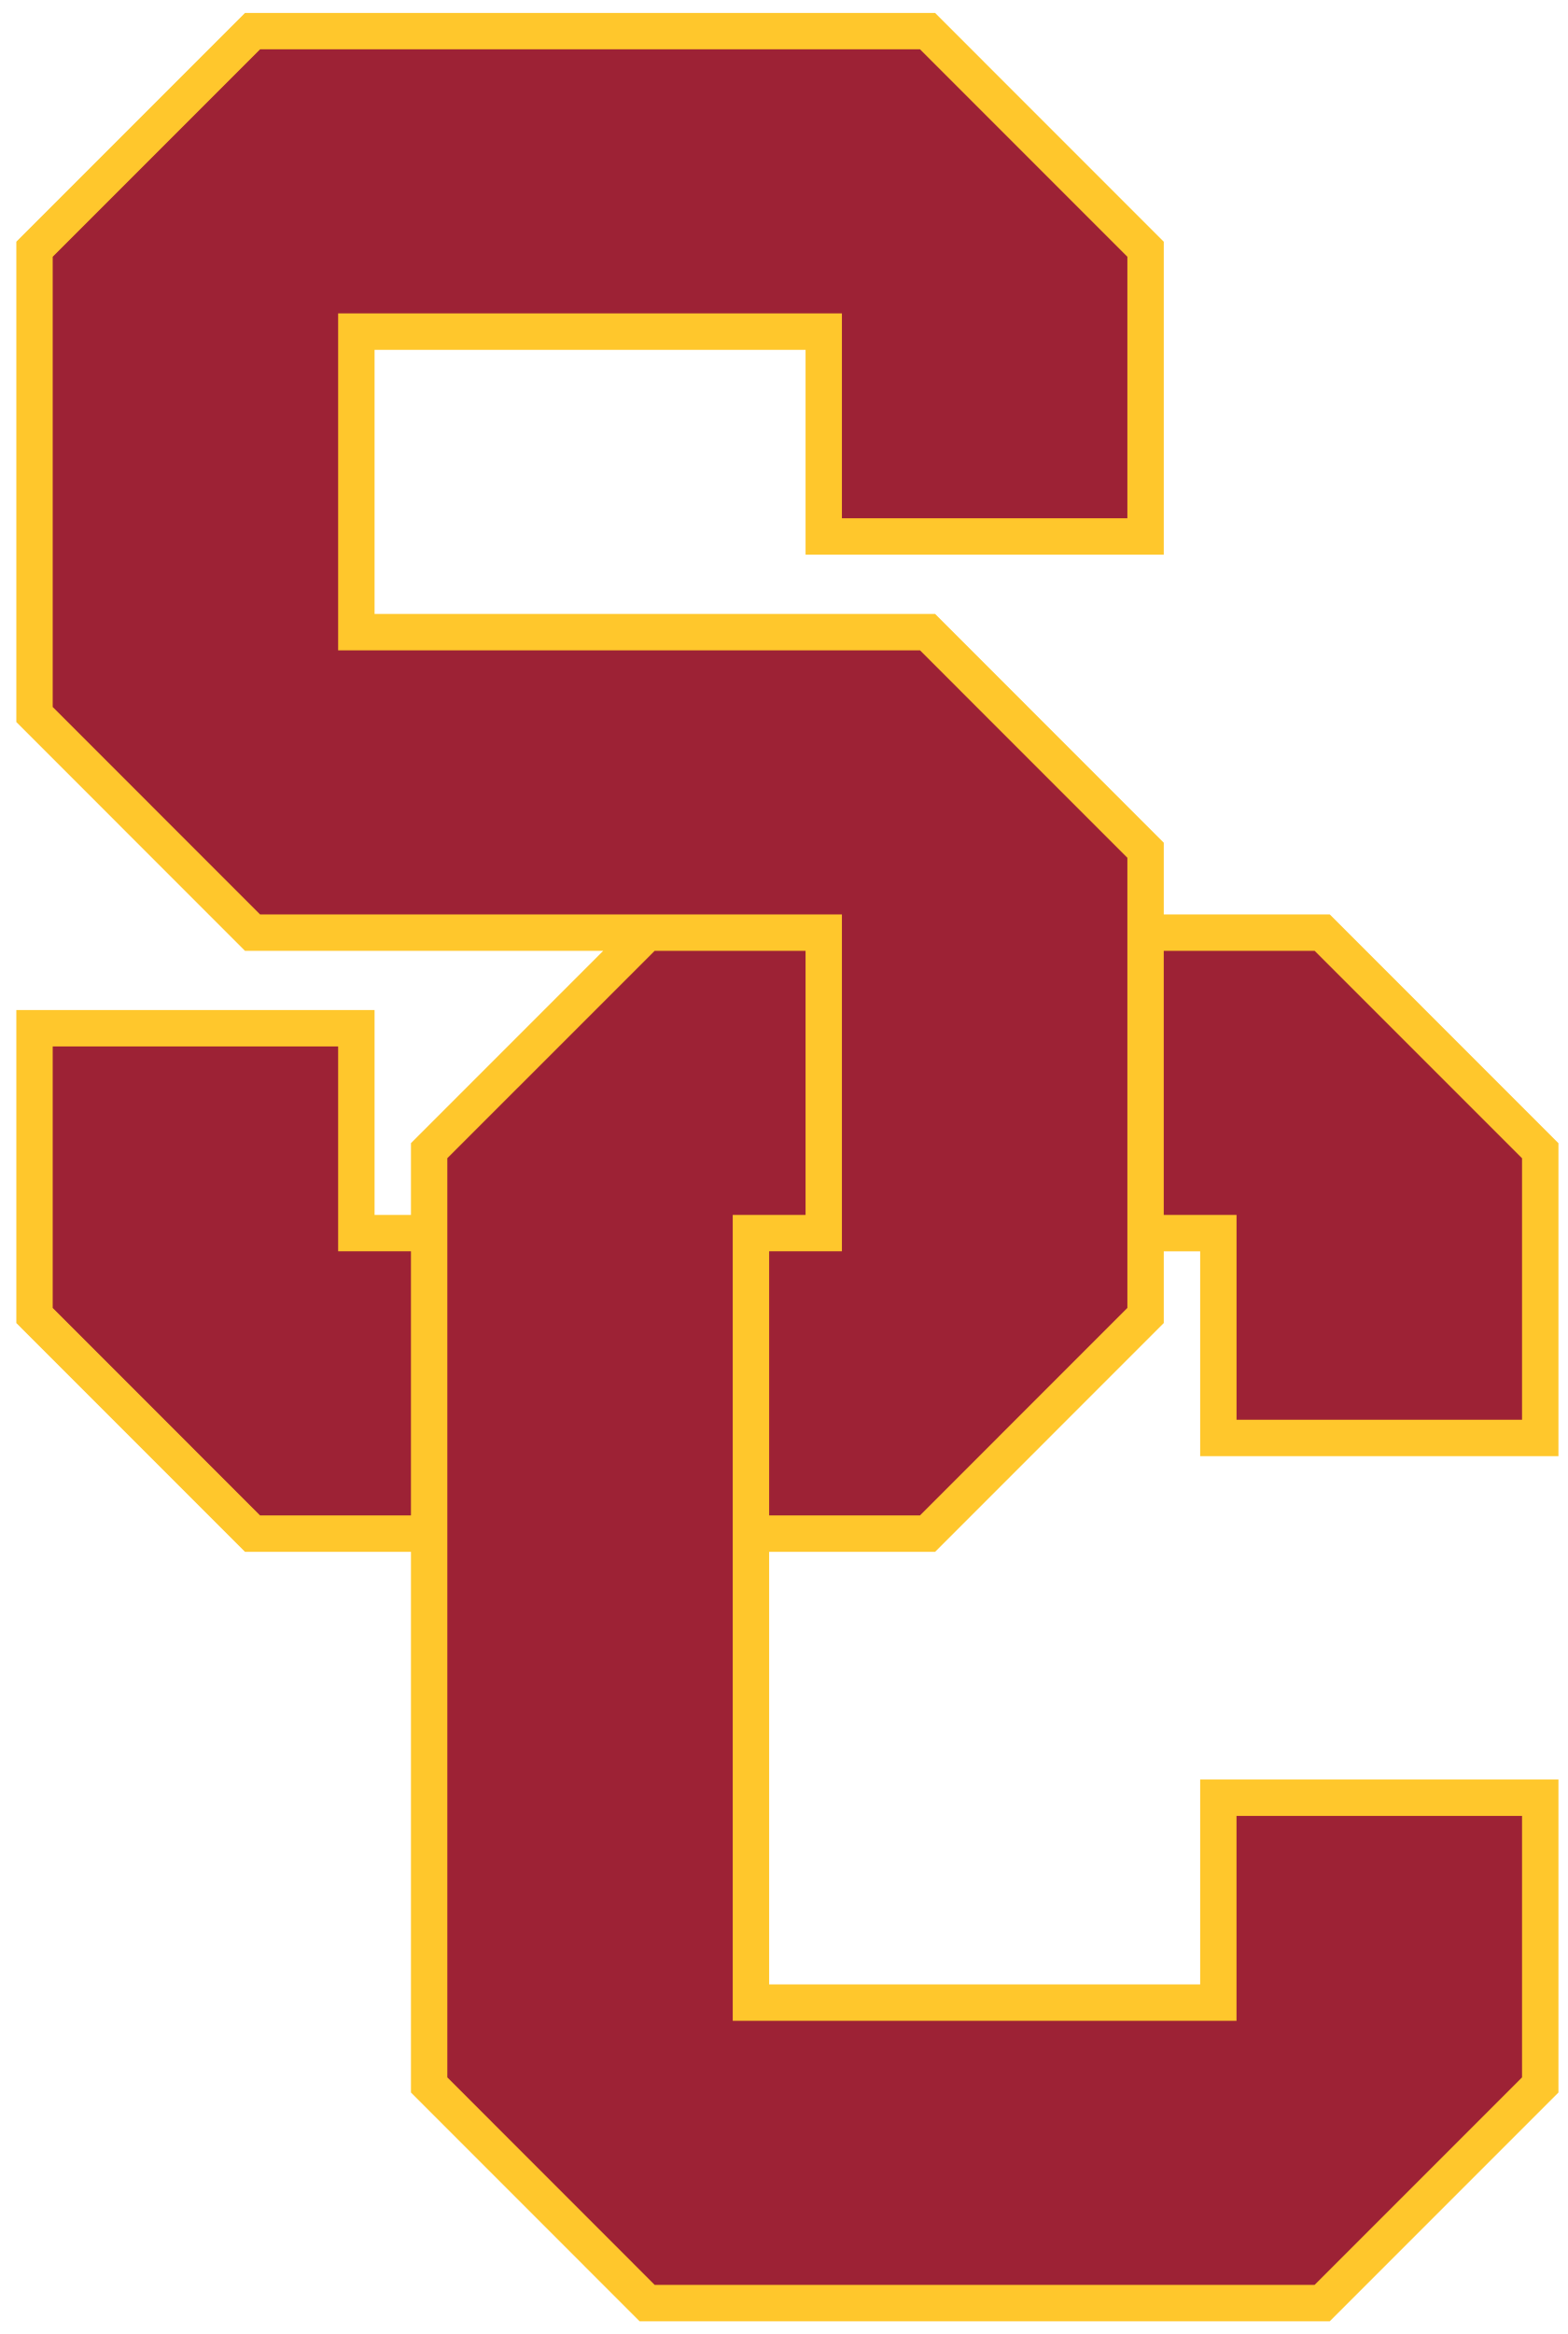
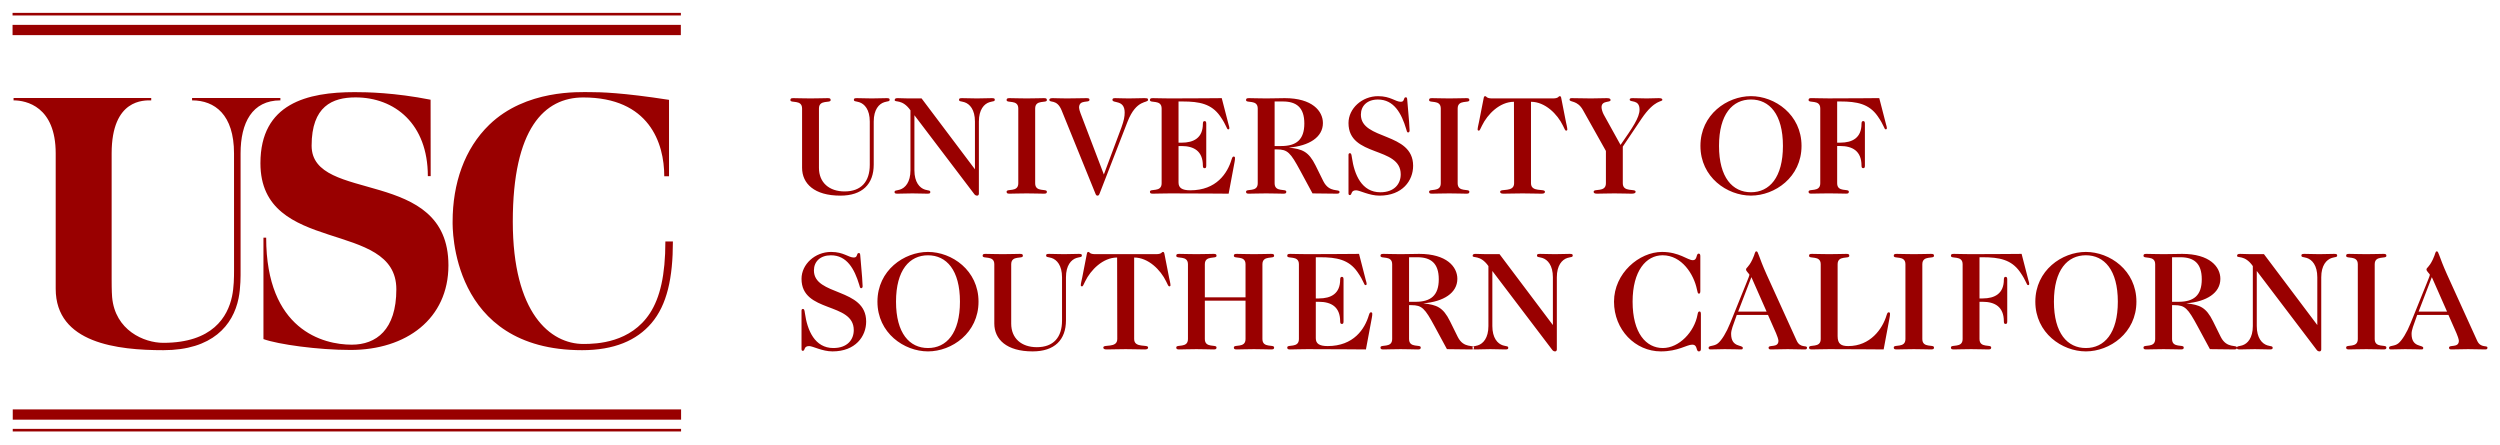
- <svg xmlns="http://www.w3.org/2000/svg" xml:space="preserve" height="182" width="122.28" version="1.1" viewBox="0 0 122.281 182">
-   <g>
-     <path fill="#ffc72c" d="m19.112 1.008-17.838 17.838 0 37.457 17.834 17.84h27.944l-14.997 14.998v5.595h-2.839v-15.974h-27.942l0 24.408 17.838 17.84h12.943v42.16l17.836 17.84h53.829l17.84-17.84v-24.41h-27.946v15.98h-33.621v-33.73h12.943l17.838-17.84v-5.596h2.84v15.976h27.946v-24.405l-17.84-17.842h-12.946v-5.59l-17.836-17.84-43.722-0.002v-20.592h33.619v15.973h27.939v-24.404l-17.838-17.84-53.824-0z" />
-     <path d="m20.289 3.846l-16.178 16.175 0 35.108 16.174 16.176h45.385v26.269h-5.676v20.596h11.764l16.178-16.18v-35.101l-16.174-16.176-45.387-0.002v-26.273h39.295v15.976h22.266v-20.391l-16.174-16.177-51.473-0zm30.777 70.297l-16.175 16.173v0.002 71.672l16.173 16.18h51.476l16.18-16.18v-20.39h-22.271v15.98h-39.295v-62.844h5.68v-20.591l-11.768-0.002zm39.707 0v20.593h5.678v15.974h22.269v-20.39l-16.18-16.177h-11.767zm-86.662 7.459v20.388l16.174 16.18h11.77v-20.596h-5.68v-15.972h-22.264z" fill="#9d2235" transform="translate(0 -.0009308)" />
-   </g>
+ <svg xmlns="http://www.w3.org/2000/svg" version="1.0" width="1024" height="182" viewBox="-5.283 -5.283 1051.727 186.649" id="svg38678">
+   <defs id="defs38680" />
+   <path d="M 404.868,65.801 L 404.868,45.703 C 404.868,40.688 402.671,38.281 400.425,37.573 C 398.882,37.095 398.174,37.334 398.174,36.509 C 398.174,35.981 398.53,35.864 399.478,35.864 C 401.611,35.864 403.208,35.981 405.693,35.981 C 408.184,35.981 409.785,35.864 411.914,35.864 C 412.861,35.864 413.218,35.981 413.218,36.509 C 413.218,37.334 412.505,37.095 410.967,37.573 C 408.716,38.281 406.523,40.688 406.523,45.703 L 406.523,76.055 C 406.523,76.47 406.284,76.88 405.815,76.88 C 405.4,76.88 404.927,76.704 404.634,76.294 L 379.399,43.052 L 379.399,66.211 C 379.399,71.221 381.592,73.638 383.838,74.346 C 385.381,74.814 386.089,74.585 386.089,75.405 C 386.089,75.938 385.737,76.055 384.79,76.055 C 382.651,76.055 381.055,75.938 378.569,75.938 C 376.079,75.938 374.482,76.055 372.349,76.055 C 371.406,76.055 371.045,75.938 371.045,75.405 C 371.045,74.585 371.758,74.814 373.296,74.346 C 375.552,73.638 377.739,71.221 377.739,66.211 L 377.739,40.991 C 374.302,36.094 371.108,37.803 371.108,36.685 C 371.108,36.04 371.519,35.864 372.407,35.864 C 373.828,35.864 375.02,35.981 376.909,35.981 L 382.422,35.981 L 404.868,65.801 z M 760.483,71.685 L 760.483,40.21 C 760.483,36.26 755.566,38.149 755.566,36.675 C 755.566,35.967 755.928,35.85 756.87,35.85 C 758.95,35.85 760.483,35.967 764.038,35.967 C 777.129,35.967 781.514,35.85 785.303,35.85 L 788.149,46.875 C 788.384,47.637 788.501,48.105 788.501,48.403 C 788.501,48.813 788.384,48.989 788.022,48.989 C 787.319,48.989 787.495,47.52 784.595,43.394 C 780.981,38.267 775.947,37.266 768.896,37.266 L 767.593,37.266 L 767.593,54.59 L 768.896,54.59 C 773.989,54.59 777.837,52.588 777.837,46.636 C 777.837,45.752 778.14,45.513 778.55,45.513 C 779.023,45.513 779.263,45.752 779.263,46.636 L 779.263,64.258 C 779.263,65.142 779.023,65.317 778.55,65.317 C 778.14,65.317 777.837,65.142 777.837,64.258 C 777.837,58.066 773.989,56.006 768.896,56.006 L 767.593,56.006 L 767.593,71.685 C 767.593,75.635 772.51,73.745 772.51,75.22 C 772.51,75.928 772.153,76.04 771.206,76.04 C 769.136,76.04 767.593,75.928 764.038,75.928 C 760.483,75.928 758.95,76.04 756.87,76.04 C 755.928,76.04 755.566,75.928 755.566,75.22 C 755.566,73.745 760.483,75.635 760.483,71.685 z M 731.333,35.024 C 741.343,35.024 752.603,42.749 752.603,55.952 C 752.603,69.15 741.343,76.865 731.333,76.865 C 721.323,76.865 710.073,69.15 710.073,55.952 C 710.073,42.749 721.323,35.024 731.333,35.024 z M 744.78,55.952 C 744.78,42.627 739.092,36.436 731.333,36.436 C 723.579,36.436 717.891,42.627 717.891,55.952 C 717.891,69.268 723.579,75.454 731.333,75.454 C 739.092,75.454 744.78,69.268 744.78,55.952 z M 685.288,44.526 L 677.412,56.255 L 677.412,71.689 C 677.412,75.64 682.798,73.755 682.798,75.229 C 682.798,75.938 681.978,76.055 681.025,76.055 C 678.955,76.055 677.412,75.938 673.857,75.938 C 670.308,75.938 668.765,76.055 666.694,76.055 C 665.747,76.055 665.156,75.938 665.156,75.229 C 665.156,73.755 670.308,75.64 670.308,71.689 L 670.308,58.081 L 660.649,40.869 C 658.281,36.626 655.024,37.69 655.024,36.509 C 655.024,36.04 655.322,35.864 655.913,35.864 C 658.638,35.864 661.304,35.981 664.028,35.981 C 666.279,35.981 668.53,35.864 670.659,35.864 C 671.968,35.864 672.261,36.157 672.261,36.685 C 672.261,37.866 668.472,36.685 668.472,39.692 C 668.472,40.459 668.882,41.875 669.414,42.817 L 676.465,55.547 C 681.499,48.296 684.458,44.053 684.458,40.688 C 684.458,36.216 680.317,37.803 680.317,36.509 C 680.317,36.04 680.61,35.864 681.616,35.864 C 683.335,35.864 685.708,35.981 687.48,35.981 C 689.258,35.981 691.035,35.864 692.515,35.864 C 693.525,35.864 694.058,36.04 694.058,36.567 C 694.058,37.573 690.918,36.216 685.288,44.526 z M 638.789,37.397 L 638.789,71.689 C 638.789,75.64 644.653,73.755 644.653,75.229 C 644.653,75.938 644.062,76.055 643.115,76.055 C 640.332,76.055 638.789,75.938 635.234,75.938 C 631.685,75.938 630.142,76.055 627.358,76.055 C 626.411,76.055 625.815,75.938 625.815,75.229 C 625.815,73.755 631.685,75.64 631.685,71.689 L 631.621,37.397 C 625.64,37.397 620.488,42.637 618.179,47.412 C 617.524,48.765 617.231,49.536 616.875,49.536 C 616.46,49.536 616.338,49.297 616.338,49.058 C 616.338,48.354 616.699,46.938 616.929,45.815 L 618.828,36.157 C 618.892,35.801 618.945,35.034 619.482,35.034 C 619.839,35.034 619.951,35.269 620.249,35.508 C 620.605,35.742 621.138,35.981 622.383,35.981 L 648.027,35.981 C 649.272,35.981 649.805,35.742 650.161,35.508 C 650.459,35.269 650.571,35.034 650.933,35.034 C 651.465,35.034 651.528,35.801 651.582,36.157 L 653.481,45.815 C 653.716,46.938 654.072,48.354 654.072,49.058 C 654.072,49.297 653.955,49.536 653.54,49.536 C 653.179,49.536 652.886,48.765 652.231,47.412 C 649.927,42.637 644.77,37.397 638.789,37.397 z M 600.835,71.689 L 600.835,40.22 C 600.835,36.274 595.923,38.159 595.923,36.685 C 595.923,35.981 596.274,35.864 597.222,35.864 C 599.297,35.864 600.835,35.981 604.395,35.981 C 607.944,35.981 609.487,35.864 611.558,35.864 C 612.505,35.864 612.861,35.981 612.861,36.685 C 612.861,38.159 607.944,36.274 607.944,40.22 L 607.944,71.689 C 607.944,75.64 612.861,73.755 612.861,75.229 C 612.861,75.938 612.505,76.055 611.558,76.055 C 609.487,76.055 607.944,75.938 604.395,75.938 C 600.835,75.938 599.297,76.055 597.222,76.055 C 596.274,76.055 595.923,75.938 595.923,75.229 C 595.923,73.755 600.835,75.64 600.835,71.689 z M 562.017,75.938 L 562.017,59.727 C 562.017,59.194 562.31,59.019 562.612,59.019 C 563.14,59.019 563.262,59.497 563.442,60.791 C 564.448,68.042 567.583,75.464 575.405,75.464 C 581.323,75.464 583.989,71.929 583.989,67.92 C 583.989,56.016 562.017,60.85 562.017,46.348 C 562.017,40.22 567.7,35.034 574.458,35.034 C 579.722,35.034 581.738,37.397 584.053,37.397 C 585.767,37.397 584.995,35.508 586.118,35.508 C 586.538,35.508 586.655,35.742 586.714,36.392 C 587.485,44.639 587.72,48.711 587.72,49.473 C 587.72,50.063 587.427,50.298 587.075,50.298 C 586.597,50.298 586.479,49.536 586.299,48.887 C 584.292,42.168 581.089,36.45 574.395,36.45 C 569.893,36.45 567.231,39.106 567.231,42.817 C 567.231,53.662 589.204,50.005 589.204,64.321 C 589.204,70.571 584.702,76.88 575.049,76.88 C 570.723,76.88 566.753,74.639 565.215,74.639 C 562.788,74.639 563.672,76.645 562.549,76.645 C 562.31,76.645 562.017,76.523 562.017,75.938 z M 530.938,37.27 L 530.938,56.016 L 533.662,56.016 C 540.063,56.016 543.438,53.364 543.438,46.528 C 543.438,39.751 540.063,37.27 534.429,37.27 L 530.938,37.27 z M 523.833,71.689 L 523.833,40.22 C 523.833,36.274 518.916,38.159 518.916,36.685 C 518.916,35.981 519.268,35.864 520.22,35.864 C 522.29,35.864 523.833,35.981 527.388,35.981 C 530.586,35.981 532.891,35.864 535.205,35.864 C 546.753,35.864 551.255,41.284 551.255,46.348 C 551.255,52.305 545.454,55.957 536.919,56.665 C 542.607,57.31 545.215,58.257 548.174,64.209 L 551.436,70.811 C 553.979,75.879 558.247,73.877 558.247,75.347 C 558.247,75.879 557.886,76.055 557.061,76.055 C 556.23,76.055 552.144,75.991 546.875,75.938 L 541.719,66.387 C 537.573,58.726 536.392,57.432 531.885,57.432 L 530.938,57.432 L 530.938,71.689 C 530.938,75.64 535.854,73.755 535.854,75.229 C 535.854,75.938 535.498,76.055 534.551,76.055 C 532.476,76.055 530.938,75.938 527.388,75.938 C 523.833,75.938 522.29,76.055 520.22,76.055 C 519.268,76.055 518.916,75.938 518.916,75.229 C 518.916,73.755 523.833,75.64 523.833,71.689 z M 483.403,71.689 L 483.403,40.22 C 483.403,36.274 478.486,38.159 478.486,36.685 C 478.486,35.981 478.843,35.864 479.79,35.864 C 481.865,35.864 483.403,35.981 486.958,35.981 C 500.049,35.981 504.429,35.864 508.696,35.864 L 511.543,46.88 C 511.772,47.651 511.895,48.12 511.895,48.413 C 511.895,48.828 511.772,49.004 511.421,49.004 C 510.713,49.004 510.889,47.534 507.983,43.403 C 504.37,38.281 499.336,37.27 492.29,37.27 L 490.513,37.27 L 490.513,54.6 L 491.816,54.6 C 496.909,54.6 500.757,52.598 500.757,46.645 C 500.757,45.762 501.055,45.522 501.47,45.522 C 501.938,45.522 502.178,45.762 502.178,46.645 L 502.178,64.268 C 502.178,65.151 501.938,65.332 501.47,65.332 C 501.055,65.332 500.757,65.151 500.757,64.268 C 500.757,58.081 496.909,56.016 491.816,56.016 L 490.513,56.016 L 490.513,71.338 C 490.513,73.579 491.929,74.639 495.488,74.639 C 506.445,74.639 511.128,67.446 512.842,61.616 C 513.135,60.728 513.315,60.435 513.726,60.435 C 514.145,60.435 514.263,60.728 514.263,61.03 C 514.263,61.382 514.263,61.914 514.087,62.739 L 511.597,76.055 C 506.685,76.055 501.645,75.938 486.958,75.938 C 483.403,75.938 481.865,76.055 479.79,76.055 C 478.843,76.055 478.486,75.938 478.486,75.229 C 478.486,73.755 483.403,75.64 483.403,71.689 z M 449.263,42.168 L 459.097,67.979 L 466.499,48.179 C 467.563,45.229 467.856,43.638 467.856,41.929 C 467.856,36.333 462.71,38.218 462.71,36.567 C 462.71,36.04 463.003,35.864 463.892,35.864 C 465.19,35.864 467.09,35.981 469.575,35.981 C 472.065,35.981 473.96,35.864 475.854,35.864 C 477.339,35.864 477.69,35.918 477.69,36.567 C 477.69,38.101 472.832,36.094 469.043,45.815 L 457.319,75.991 C 457.08,76.645 456.841,76.88 456.426,76.88 C 456.011,76.88 455.776,76.645 455.537,75.991 L 441.328,40.991 C 439.307,36.04 436.167,38.042 436.167,36.567 C 436.167,36.157 436.47,35.864 437.593,35.864 C 438.599,35.864 441.143,35.981 443.457,35.981 C 447.07,35.981 449.199,35.864 451.689,35.864 C 452.7,35.864 453.052,35.981 453.052,36.567 C 453.052,38.101 448.667,36.216 448.667,39.868 C 448.667,40.342 448.96,41.401 449.263,42.168 z M 423.101,71.689 L 423.101,40.22 C 423.101,36.274 418.184,38.159 418.184,36.685 C 418.184,35.981 418.54,35.864 419.487,35.864 C 421.562,35.864 423.101,35.981 426.655,35.981 C 430.205,35.981 431.753,35.864 433.818,35.864 C 434.77,35.864 435.127,35.981 435.127,36.685 C 435.127,38.159 430.205,36.274 430.205,40.22 L 430.205,71.689 C 430.205,75.64 435.127,73.755 435.127,75.229 C 435.127,75.938 434.77,76.055 433.818,76.055 C 431.753,76.055 430.205,75.938 426.655,75.938 C 423.101,75.938 421.562,76.055 419.487,76.055 C 418.54,76.055 418.184,75.938 418.184,75.229 C 418.184,73.755 423.101,75.64 423.101,71.689 z M 332.144,65.151 L 332.144,40.22 C 332.144,36.274 327.222,38.159 327.222,36.685 C 327.222,35.981 327.573,35.864 328.53,35.864 C 330.596,35.864 332.144,35.981 335.693,35.981 C 339.243,35.981 340.786,35.864 342.856,35.864 C 343.804,35.864 344.165,35.981 344.165,36.685 C 344.165,38.159 339.243,36.274 339.243,40.22 L 339.243,65.21 C 339.243,71.396 343.574,75.112 350.024,75.112 C 357.012,75.112 360.625,70.991 360.625,63.916 L 360.625,45.703 C 360.625,40.688 358.433,38.281 356.187,37.573 C 354.644,37.095 353.936,37.334 353.936,36.509 C 353.936,35.981 354.292,35.864 355.239,35.864 C 357.368,35.864 358.97,35.981 361.455,35.981 C 363.945,35.981 365.547,35.864 367.676,35.864 C 368.623,35.864 368.979,35.981 368.979,36.509 C 368.979,37.334 368.267,37.095 366.729,37.573 C 364.478,38.281 362.285,40.688 362.285,45.703 L 362.285,63.794 C 362.285,72.046 357.49,76.88 348.247,76.88 C 337.29,76.88 332.144,71.812 332.144,65.151 z M 648.003,131.323 L 648.003,111.23 C 648.003,106.216 645.815,103.804 643.56,103.091 C 642.021,102.622 641.309,102.861 641.309,102.031 C 641.309,101.499 641.67,101.382 642.612,101.382 C 644.746,101.382 646.343,101.499 648.833,101.499 C 651.318,101.499 652.915,101.382 655.054,101.382 C 656.001,101.382 656.353,101.499 656.353,102.031 C 656.353,102.861 655.645,102.622 654.106,103.091 C 651.855,103.804 649.663,106.216 649.663,111.23 L 649.663,141.582 C 649.663,141.992 649.429,142.407 648.95,142.407 C 648.535,142.407 648.066,142.231 647.769,141.812 L 622.534,108.574 L 622.534,131.738 C 622.534,136.748 624.727,139.165 626.978,139.873 C 628.516,140.342 629.229,140.103 629.229,140.928 C 629.229,141.46 628.872,141.582 627.925,141.582 C 625.796,141.582 624.194,141.46 621.704,141.46 C 619.219,141.46 617.622,141.582 615.483,141.582 C 614.536,141.582 614.185,141.46 614.185,140.928 C 614.185,140.103 614.893,140.342 616.436,139.873 C 618.682,139.165 620.879,136.748 620.879,131.738 L 620.879,106.509 C 617.446,101.621 614.243,103.33 614.243,102.207 C 614.243,101.562 614.663,101.382 615.547,101.382 C 616.968,101.382 618.149,101.499 620.049,101.499 L 625.557,101.499 L 648.003,131.323 z M 587.495,102.798 L 590.991,102.798 C 596.616,102.798 599.995,105.278 599.995,112.056 C 599.995,118.892 596.616,121.543 590.22,121.543 L 587.495,121.543 L 587.495,102.798 z M 580.391,137.217 C 580.391,141.167 575.469,139.282 575.469,140.752 C 575.469,141.46 575.83,141.582 576.777,141.582 C 578.843,141.582 580.391,141.46 583.94,141.46 C 587.495,141.46 589.033,141.582 591.108,141.582 C 592.056,141.582 592.412,141.46 592.412,140.752 C 592.412,139.282 587.495,141.167 587.495,137.217 L 587.495,122.954 L 588.442,122.954 C 592.944,122.954 594.126,124.253 598.271,131.914 L 603.433,141.46 C 608.696,141.519 612.788,141.582 613.618,141.582 C 614.448,141.582 614.8,141.406 614.8,140.874 C 614.8,139.399 610.532,141.406 607.988,136.333 L 604.731,129.736 C 601.772,123.779 599.165,122.837 593.477,122.192 C 602.007,121.484 607.812,117.827 607.812,111.875 C 607.812,106.812 603.306,101.382 591.763,101.382 C 589.453,101.382 587.139,101.499 583.94,101.499 C 580.391,101.499 578.843,101.382 576.777,101.382 C 575.83,101.382 575.469,101.499 575.469,102.207 C 575.469,103.687 580.391,101.802 580.391,105.747 L 580.391,137.217 z M 541.157,137.217 L 541.157,105.747 C 541.157,101.802 536.245,103.687 536.245,102.207 C 536.245,101.499 536.597,101.382 537.544,101.382 C 539.619,101.382 541.157,101.499 544.707,101.499 C 557.798,101.499 562.183,101.382 566.45,101.382 L 569.287,112.407 C 569.526,113.169 569.648,113.647 569.648,113.94 C 569.648,114.355 569.526,114.526 569.17,114.526 C 568.462,114.526 568.638,113.052 565.737,108.931 C 562.124,103.804 557.085,102.798 550.044,102.798 L 548.262,102.798 L 548.262,120.127 L 549.565,120.127 C 554.658,120.127 558.511,118.125 558.511,112.168 C 558.511,111.284 558.809,111.05 559.224,111.05 C 559.692,111.05 559.932,111.284 559.932,112.168 L 559.932,129.79 C 559.932,130.674 559.692,130.854 559.224,130.854 C 558.809,130.854 558.511,130.674 558.511,129.79 C 558.511,123.599 554.658,121.543 549.565,121.543 L 548.262,121.543 L 548.262,136.865 C 548.262,139.106 549.683,140.166 553.242,140.166 C 564.194,140.166 568.877,132.974 570.591,127.144 C 570.884,126.255 571.064,125.962 571.484,125.962 C 571.895,125.962 572.017,126.255 572.017,126.548 C 572.017,126.904 572.017,127.437 571.841,128.257 L 569.351,141.582 C 564.434,141.582 559.399,141.46 544.707,141.46 C 541.157,141.46 539.619,141.582 537.544,141.582 C 536.597,141.582 536.245,141.46 536.245,140.752 C 536.245,139.282 541.157,141.167 541.157,137.217 z M 518.701,121.069 L 501.582,121.069 L 501.582,137.217 C 501.582,141.167 506.499,139.282 506.499,140.752 C 506.499,141.46 506.138,141.582 505.195,141.582 C 503.125,141.582 501.582,141.46 498.027,141.46 C 494.478,141.46 492.935,141.582 490.864,141.582 C 489.912,141.582 489.556,141.46 489.556,140.752 C 489.556,139.282 494.478,141.167 494.478,137.217 L 494.478,105.747 C 494.478,101.802 489.556,103.687 489.556,102.207 C 489.556,101.499 489.912,101.382 490.864,101.382 C 492.935,101.382 494.478,101.499 498.027,101.499 C 501.582,101.499 503.125,101.382 505.195,101.382 C 506.138,101.382 506.499,101.499 506.499,102.207 C 506.499,103.687 501.582,101.802 501.582,105.747 L 501.582,119.653 L 518.701,119.653 L 518.701,105.747 C 518.701,101.802 513.784,103.687 513.784,102.207 C 513.784,101.499 514.141,101.382 515.088,101.382 C 517.158,101.382 518.701,101.499 522.251,101.499 C 525.806,101.499 527.349,101.382 529.419,101.382 C 530.366,101.382 530.728,101.499 530.728,102.207 C 530.728,103.687 525.806,101.802 525.806,105.747 L 525.806,137.217 C 525.806,141.167 530.728,139.282 530.728,140.752 C 530.728,141.46 530.366,141.582 529.419,141.582 C 527.349,141.582 525.806,141.46 522.251,141.46 C 518.701,141.46 517.158,141.582 515.088,141.582 C 514.141,141.582 513.784,141.46 513.784,140.752 C 513.784,139.282 518.701,141.167 518.701,137.217 L 518.701,121.069 z M 471.846,102.915 L 471.846,137.217 C 471.846,141.167 477.71,139.282 477.71,140.752 C 477.71,141.46 477.119,141.582 476.172,141.582 C 473.389,141.582 471.846,141.46 468.291,141.46 C 464.741,141.46 463.203,141.582 460.42,141.582 C 459.468,141.582 458.872,141.46 458.872,140.752 C 458.872,139.282 464.741,141.167 464.741,137.217 L 464.678,102.915 C 458.696,102.915 453.545,108.164 451.235,112.939 C 450.586,114.292 450.288,115.054 449.932,115.054 C 449.517,115.054 449.399,114.824 449.399,114.585 C 449.399,113.877 449.756,112.466 449.995,111.343 L 451.885,101.675 C 451.948,101.328 452.007,100.562 452.539,100.562 C 452.895,100.562 453.013,100.796 453.306,101.03 C 453.662,101.27 454.199,101.499 455.439,101.499 L 481.084,101.499 C 482.329,101.499 482.861,101.27 483.223,101.03 C 483.516,100.796 483.638,100.562 483.989,100.562 C 484.521,100.562 484.585,101.328 484.644,101.675 L 486.538,111.343 C 486.772,112.466 487.129,113.877 487.129,114.585 C 487.129,114.824 487.012,115.054 486.597,115.054 C 486.245,115.054 485.942,114.292 485.288,112.939 C 482.983,108.164 477.832,102.915 471.846,102.915 z M 413.013,130.674 L 413.013,105.747 C 413.013,101.802 408.101,103.687 408.101,102.207 C 408.101,101.499 408.452,101.382 409.399,101.382 C 411.475,101.382 413.013,101.499 416.567,101.499 C 420.122,101.499 421.66,101.382 423.735,101.382 C 424.683,101.382 425.034,101.499 425.034,102.207 C 425.034,103.687 420.122,101.802 420.122,105.747 L 420.122,130.737 C 420.122,136.924 424.443,140.635 430.903,140.635 C 437.891,140.635 441.504,136.509 441.504,129.438 L 441.504,111.23 C 441.504,106.216 439.312,103.804 437.061,103.091 C 435.522,102.622 434.81,102.861 434.81,102.031 C 434.81,101.499 435.161,101.382 436.113,101.382 C 438.247,101.382 439.844,101.499 442.334,101.499 C 444.819,101.499 446.416,101.382 448.555,101.382 C 449.497,101.382 449.854,101.499 449.854,102.031 C 449.854,102.861 449.145,102.622 447.603,103.091 C 445.347,103.804 443.159,106.216 443.159,111.23 L 443.159,129.321 C 443.159,137.573 438.364,142.407 429.126,142.407 C 418.164,142.407 413.013,137.334 413.013,130.674 z M 385.112,100.562 C 395.122,100.562 406.372,108.281 406.372,121.484 C 406.372,134.683 395.122,142.407 385.112,142.407 C 375.103,142.407 363.848,134.683 363.848,121.484 C 363.848,108.281 375.103,100.562 385.112,100.562 z M 398.56,121.484 C 398.56,108.164 392.871,101.978 385.112,101.978 C 377.349,101.978 371.665,108.164 371.665,121.484 C 371.665,134.8 377.349,140.991 385.112,140.991 C 392.871,140.991 398.56,134.8 398.56,121.484 z M 331.909,141.46 L 331.909,125.254 C 331.909,124.722 332.207,124.546 332.5,124.546 C 333.037,124.546 333.154,125.015 333.33,126.318 C 334.341,133.56 337.48,140.991 345.298,140.991 C 351.221,140.991 353.887,137.451 353.887,133.447 C 353.887,121.543 331.909,126.372 331.909,111.875 C 331.909,105.747 337.598,100.562 344.351,100.562 C 349.624,100.562 351.636,102.915 353.94,102.915 C 355.664,102.915 354.897,101.03 356.021,101.03 C 356.431,101.03 356.548,101.27 356.611,101.914 C 357.378,110.166 357.617,114.233 357.617,115 C 357.617,115.586 357.319,115.825 356.963,115.825 C 356.494,115.825 356.372,115.054 356.196,114.409 C 354.18,107.69 350.981,101.978 344.287,101.978 C 339.79,101.978 337.124,104.624 337.124,108.345 C 337.124,119.185 359.102,115.532 359.102,129.849 C 359.102,136.099 354.595,142.407 344.941,142.407 C 340.62,142.407 336.65,140.166 335.107,140.166 C 332.681,140.166 333.569,142.168 332.446,142.168 C 332.207,142.168 331.909,142.051 331.909,141.46 z M 1024.165,125.664 L 1017.769,111.167 L 1012.202,125.664 L 1024.165,125.664 z M 1024.756,127.08 L 1011.606,127.08 C 1010.01,131.621 1009.243,133.33 1009.243,135.039 C 1009.243,140.928 1014.155,139.512 1014.155,140.928 C 1014.155,141.577 1013.862,141.577 1013.208,141.577 C 1011.963,141.577 1010.542,141.46 1006.514,141.46 C 1004.561,141.46 1002.666,141.577 1000.532,141.577 C 999.937,141.577 999.761,141.343 999.761,140.869 C 999.761,139.81 1002.075,140.395 1003.73,138.979 C 1005.273,137.69 1007.226,134.565 1008.823,130.562 C 1015.933,112.876 1016.938,110.698 1016.938,110.22 C 1016.938,109.814 1015.513,108.691 1015.513,107.988 C 1015.513,107.104 1016.523,107.222 1018.183,103.74 C 1019.429,101.147 1019.126,100.322 1019.897,100.322 C 1020.669,100.322 1020.669,102.27 1024.165,110.044 L 1036.782,137.803 C 1038.315,141.284 1041.162,139.575 1041.162,140.869 C 1041.162,141.519 1040.747,141.577 1040.156,141.577 C 1037.788,141.577 1035.42,141.46 1033.052,141.46 C 1030.684,141.46 1028.369,141.577 1025.942,141.577 C 1025.347,141.577 1024.995,141.401 1024.995,140.869 C 1024.995,139.399 1029.136,141.108 1029.136,137.925 C 1029.136,137.397 1028.545,135.625 1028.13,134.741 L 1024.756,127.08 z M 986.626,137.217 L 986.626,105.747 C 986.626,101.802 981.714,103.687 981.714,102.207 C 981.714,101.499 982.065,101.382 983.013,101.382 C 985.088,101.382 986.626,101.499 990.181,101.499 C 993.735,101.499 995.278,101.382 997.349,101.382 C 998.296,101.382 998.652,101.499 998.652,102.207 C 998.652,103.687 993.735,101.802 993.735,105.747 L 993.735,137.217 C 993.735,141.167 998.652,139.282 998.652,140.752 C 998.652,141.46 998.296,141.577 997.349,141.577 C 995.278,141.577 993.735,141.46 990.181,141.46 C 986.626,141.46 985.088,141.577 983.013,141.577 C 982.065,141.577 981.714,141.46 981.714,140.752 C 981.714,139.282 986.626,141.167 986.626,137.217 z M 969.585,131.323 L 969.585,111.23 C 969.585,106.216 967.402,103.804 965.151,103.091 C 963.604,102.622 962.895,102.856 962.895,102.031 C 962.895,101.499 963.252,101.382 964.204,101.382 C 966.333,101.382 967.935,101.499 970.415,101.499 C 972.905,101.499 974.507,101.382 976.636,101.382 C 977.588,101.382 977.944,101.499 977.944,102.031 C 977.944,102.856 977.227,102.622 975.688,103.091 C 973.438,103.804 971.245,106.216 971.245,111.23 L 971.245,141.577 C 971.245,141.992 971.011,142.407 970.537,142.407 C 970.122,142.407 969.648,142.231 969.355,141.812 L 944.121,108.574 L 944.121,131.738 C 944.121,136.748 946.313,139.16 948.564,139.868 C 950.103,140.342 950.811,140.103 950.811,140.928 C 950.811,141.46 950.459,141.577 949.512,141.577 C 947.383,141.577 945.781,141.46 943.291,141.46 C 940.801,141.46 939.204,141.577 937.075,141.577 C 936.128,141.577 935.767,141.46 935.767,140.928 C 935.767,140.103 936.479,140.342 938.018,139.868 C 940.269,139.16 942.461,136.748 942.461,131.738 L 942.461,106.509 C 939.028,101.621 935.825,103.33 935.825,102.207 C 935.825,101.562 936.245,101.382 937.134,101.382 C 938.555,101.382 939.741,101.499 941.631,101.499 L 947.144,101.499 L 969.585,131.323 z M 908.481,102.798 L 911.978,102.798 C 917.603,102.798 920.981,105.273 920.981,112.056 C 920.981,118.892 917.603,121.538 911.206,121.538 L 908.481,121.538 L 908.481,102.798 z M 901.382,137.217 C 901.382,141.167 896.46,139.282 896.46,140.752 C 896.46,141.46 896.812,141.577 897.769,141.577 C 899.834,141.577 901.382,141.46 904.932,141.46 C 908.481,141.46 910.024,141.577 912.095,141.577 C 913.042,141.577 913.398,141.46 913.398,140.752 C 913.398,139.282 908.481,141.167 908.481,137.217 L 908.481,122.954 L 909.429,122.954 C 913.936,122.954 915.117,124.248 919.263,131.914 L 924.414,141.46 C 929.688,141.519 933.774,141.577 934.604,141.577 C 935.43,141.577 935.791,141.401 935.791,140.869 C 935.791,139.399 931.523,141.401 928.979,136.333 L 925.718,129.736 C 922.759,123.779 920.151,122.837 914.468,122.183 C 922.998,121.484 928.804,117.827 928.804,111.875 C 928.804,106.802 924.297,101.382 912.749,101.382 C 910.435,101.382 908.13,101.499 904.932,101.499 C 901.382,101.499 899.834,101.382 897.769,101.382 C 896.812,101.382 896.46,101.499 896.46,102.207 C 896.46,103.687 901.382,101.802 901.382,105.747 L 901.382,137.217 z M 872.222,100.562 C 882.241,100.562 893.486,108.281 893.486,121.484 C 893.486,134.683 882.241,142.407 872.222,142.407 C 862.222,142.407 850.962,134.683 850.962,121.484 C 850.962,108.281 862.222,100.562 872.222,100.562 z M 885.669,121.484 C 885.669,108.159 879.985,101.968 872.222,101.968 C 864.468,101.968 858.784,108.159 858.784,121.484 C 858.784,134.8 864.468,140.991 872.222,140.991 C 879.985,140.991 885.669,134.8 885.669,121.484 z M 820.376,137.217 L 820.376,105.747 C 820.376,101.802 815.454,103.687 815.454,102.207 C 815.454,101.499 815.806,101.382 816.763,101.382 C 818.828,101.382 820.376,101.499 823.926,101.499 C 837.017,101.499 841.401,101.382 845.19,101.382 L 848.032,112.407 C 848.267,113.169 848.389,113.638 848.389,113.94 C 848.389,114.351 848.267,114.526 847.915,114.526 C 847.202,114.526 847.383,113.052 844.478,108.931 C 840.864,103.804 835.825,102.798 828.784,102.798 L 827.476,102.798 L 827.476,120.127 L 828.784,120.127 C 833.872,120.127 837.725,118.12 837.725,112.168 C 837.725,111.284 838.018,111.05 838.433,111.05 C 838.911,111.05 839.145,111.284 839.145,112.168 L 839.145,129.79 C 839.145,130.674 838.911,130.854 838.433,130.854 C 838.018,130.854 837.725,130.674 837.725,129.79 C 837.725,123.599 833.872,121.538 828.784,121.538 L 827.476,121.538 L 827.476,137.217 C 827.476,141.167 832.393,139.282 832.393,140.752 C 832.393,141.46 832.036,141.577 831.089,141.577 C 829.019,141.577 827.476,141.46 823.926,141.46 C 820.376,141.46 818.828,141.577 816.763,141.577 C 815.806,141.577 815.454,141.46 815.454,140.752 C 815.454,139.282 820.376,141.167 820.376,137.217 z M 796.313,137.217 L 796.313,105.747 C 796.313,101.802 791.401,103.687 791.401,102.207 C 791.401,101.499 791.753,101.382 792.7,101.382 C 794.775,101.382 796.313,101.499 799.873,101.499 C 803.423,101.499 804.961,101.382 807.036,101.382 C 807.983,101.382 808.335,101.499 808.335,102.207 C 808.335,103.687 803.423,101.802 803.423,105.747 L 803.423,137.217 C 803.423,141.167 808.335,139.282 808.335,140.752 C 808.335,141.46 807.983,141.577 807.036,141.577 C 804.961,141.577 803.423,141.46 799.873,141.46 C 796.313,141.46 794.775,141.577 792.7,141.577 C 791.753,141.577 791.401,141.46 791.401,140.752 C 791.401,139.282 796.313,141.167 796.313,137.217 z M 760.674,137.217 L 760.674,105.747 C 760.674,101.802 755.762,103.687 755.762,102.207 C 755.762,101.499 756.118,101.382 757.061,101.382 C 759.136,101.382 760.674,101.499 764.229,101.499 C 767.788,101.499 769.321,101.382 771.401,101.382 C 772.344,101.382 772.7,101.499 772.7,102.207 C 772.7,103.687 767.788,101.802 767.788,105.747 L 767.788,135.981 C 767.788,139.336 769.321,140.166 772.285,140.166 C 781.523,140.166 786.675,132.974 788.398,127.144 C 788.691,126.255 788.872,125.962 789.282,125.962 C 789.697,125.962 789.819,126.255 789.819,126.548 C 789.819,126.904 789.819,127.437 789.644,128.257 L 787.153,141.577 C 782.534,141.577 777.378,141.46 764.229,141.46 C 760.674,141.46 759.136,141.577 757.061,141.577 C 756.118,141.577 755.762,141.46 755.762,140.752 C 755.762,139.282 760.674,141.167 760.674,137.217 z M 737.91,125.664 L 731.514,111.167 L 725.947,125.664 L 737.91,125.664 z M 738.501,127.08 L 725.356,127.08 C 723.755,131.621 722.983,133.33 722.983,135.039 C 722.983,140.928 727.9,139.512 727.9,140.928 C 727.9,141.577 727.607,141.577 726.953,141.577 C 725.708,141.577 724.287,141.46 720.264,141.46 C 718.306,141.46 716.411,141.577 714.277,141.577 C 713.687,141.577 713.506,141.343 713.506,140.869 C 713.506,139.81 715.82,140.395 717.476,138.979 C 719.019,137.69 720.972,134.565 722.573,130.562 C 729.673,112.876 730.684,110.698 730.684,110.22 C 730.684,109.814 729.263,108.691 729.263,107.988 C 729.263,107.104 730.273,107.222 731.929,103.74 C 733.174,101.147 732.876,100.322 733.647,100.322 C 734.419,100.322 734.419,102.27 737.91,110.044 L 750.522,137.803 C 752.07,141.284 754.907,139.575 754.907,140.869 C 754.907,141.519 754.497,141.577 753.906,141.577 C 751.533,141.577 749.165,141.46 746.797,141.46 C 744.429,141.46 742.114,141.577 739.683,141.577 C 739.092,141.577 738.74,141.401 738.74,140.869 C 738.74,139.399 742.891,141.108 742.891,137.925 C 742.891,137.397 742.29,135.625 741.88,134.741 L 738.501,127.08 z M 710.029,102.388 L 710.029,117.002 C 710.029,117.588 709.912,118.12 709.497,118.12 C 708.906,118.12 708.906,117.588 708.608,116.357 C 707.305,109.99 702.27,101.968 694.155,101.968 C 687.227,101.968 681.538,108.511 681.538,121.484 C 681.538,134.741 687.227,140.991 694.272,140.991 C 701.089,140.991 707.539,134.209 708.843,126.963 C 709.019,126.079 709.136,125.601 709.731,125.601 C 710.142,125.601 710.269,126.138 710.269,126.724 L 710.269,141.284 C 710.269,141.875 710.142,142.407 709.438,142.407 C 708.013,142.407 709.082,139.575 706.592,139.575 C 704.341,139.575 700.669,142.407 693.442,142.407 C 682.666,142.407 673.716,133.33 673.716,121.484 C 673.716,109.517 684.321,100.562 693.916,100.562 C 701.143,100.562 704.702,104.033 706.831,104.033 C 708.96,104.033 708.076,101.27 709.375,101.27 C 709.912,101.27 710.029,101.802 710.029,102.388 z M 0.078,175.005 L 281.235,175.005 L 281.235,176.084 L 0.078,176.084 L 0.078,175.005 z M 0.083,166.797 L 281.245,166.797 L 281.245,171.128 L 0.083,171.128 L 0.083,166.797 z M 0,0 L 281.157,0 L 281.157,1.084 L 0,1.084 L 0,0 z M 0,5.034 L 281.138,5.034 L 281.138,9.37 L 0,9.37 L 0,5.034 z M 274.634,96.167 L 277.798,96.167 C 277.798,111.499 275.342,122.832 268.765,130.542 C 262.554,137.808 253.076,141.895 239.595,141.895 C 184.058,141.895 185.127,89.839 185.127,87.847 C 185.127,71.724 190.117,57.163 200.557,47.056 C 215.942,32.153 238.491,33.335 243.096,33.335 C 247.3,33.335 256.46,33.525 276.167,36.582 L 276.167,68.73 L 274.165,68.73 C 274.165,54.697 267.778,35.576 240.093,35.576 C 223.73,35.576 210.444,48.608 210.444,87.788 C 210.444,126.348 226.216,139.282 240.181,139.282 C 245.835,139.282 260.059,138.755 268.149,126.318 C 272.368,119.829 274.634,110.381 274.634,96.167 z M 105.547,94.565 L 106.694,94.565 C 106.694,133.374 130.64,139.58 142.695,139.58 C 152.944,139.58 161.455,133.374 161.455,116.284 C 161.455,86.572 104.277,102.241 104.277,63.232 C 104.277,38.047 124.053,33.335 143.916,33.335 C 149.077,33.335 160.679,33.53 175.864,36.528 L 175.898,68.662 L 174.707,68.662 C 174.707,46.645 160.742,35.552 144.287,35.552 C 134.541,35.552 125.811,39.272 125.811,55.874 C 125.811,80.405 183.369,64.585 183.369,106.182 C 183.369,128.735 165.596,141.802 142.173,141.802 C 128.491,141.802 111.738,139.463 105.547,137.231 L 105.547,94.565 z M 18.149,59.106 C 18.149,39.331 5.693,36.802 0.425,36.802 L 0.425,35.806 L 58.335,35.806 L 58.335,36.802 C 55.474,36.802 41.685,36.05 41.685,59.106 L 41.685,111.899 C 41.685,112.661 41.68,117.217 41.88,119.556 C 43.11,133.55 55.322,138.804 63.403,138.804 C 84.204,138.804 90.508,127.788 92.329,119.272 C 93.135,115.522 93.179,111.05 93.179,108.525 L 93.169,59.106 C 93.169,42.798 85.059,36.802 75.522,36.802 L 75.522,35.806 L 112.671,35.806 L 112.671,36.802 C 100.815,36.802 95.928,46.191 95.928,59.106 L 95.928,108.452 C 95.928,110.317 96.011,115.483 95.083,120.054 C 92.793,131.396 84.053,141.895 63.462,141.895 C 44.219,141.895 18.149,139.014 18.149,116.064 L 18.149,59.106 z" id="path38581" style="fill:#990000;fill-opacity:1;fill-rule:nonzero;stroke:none" />
</svg>
